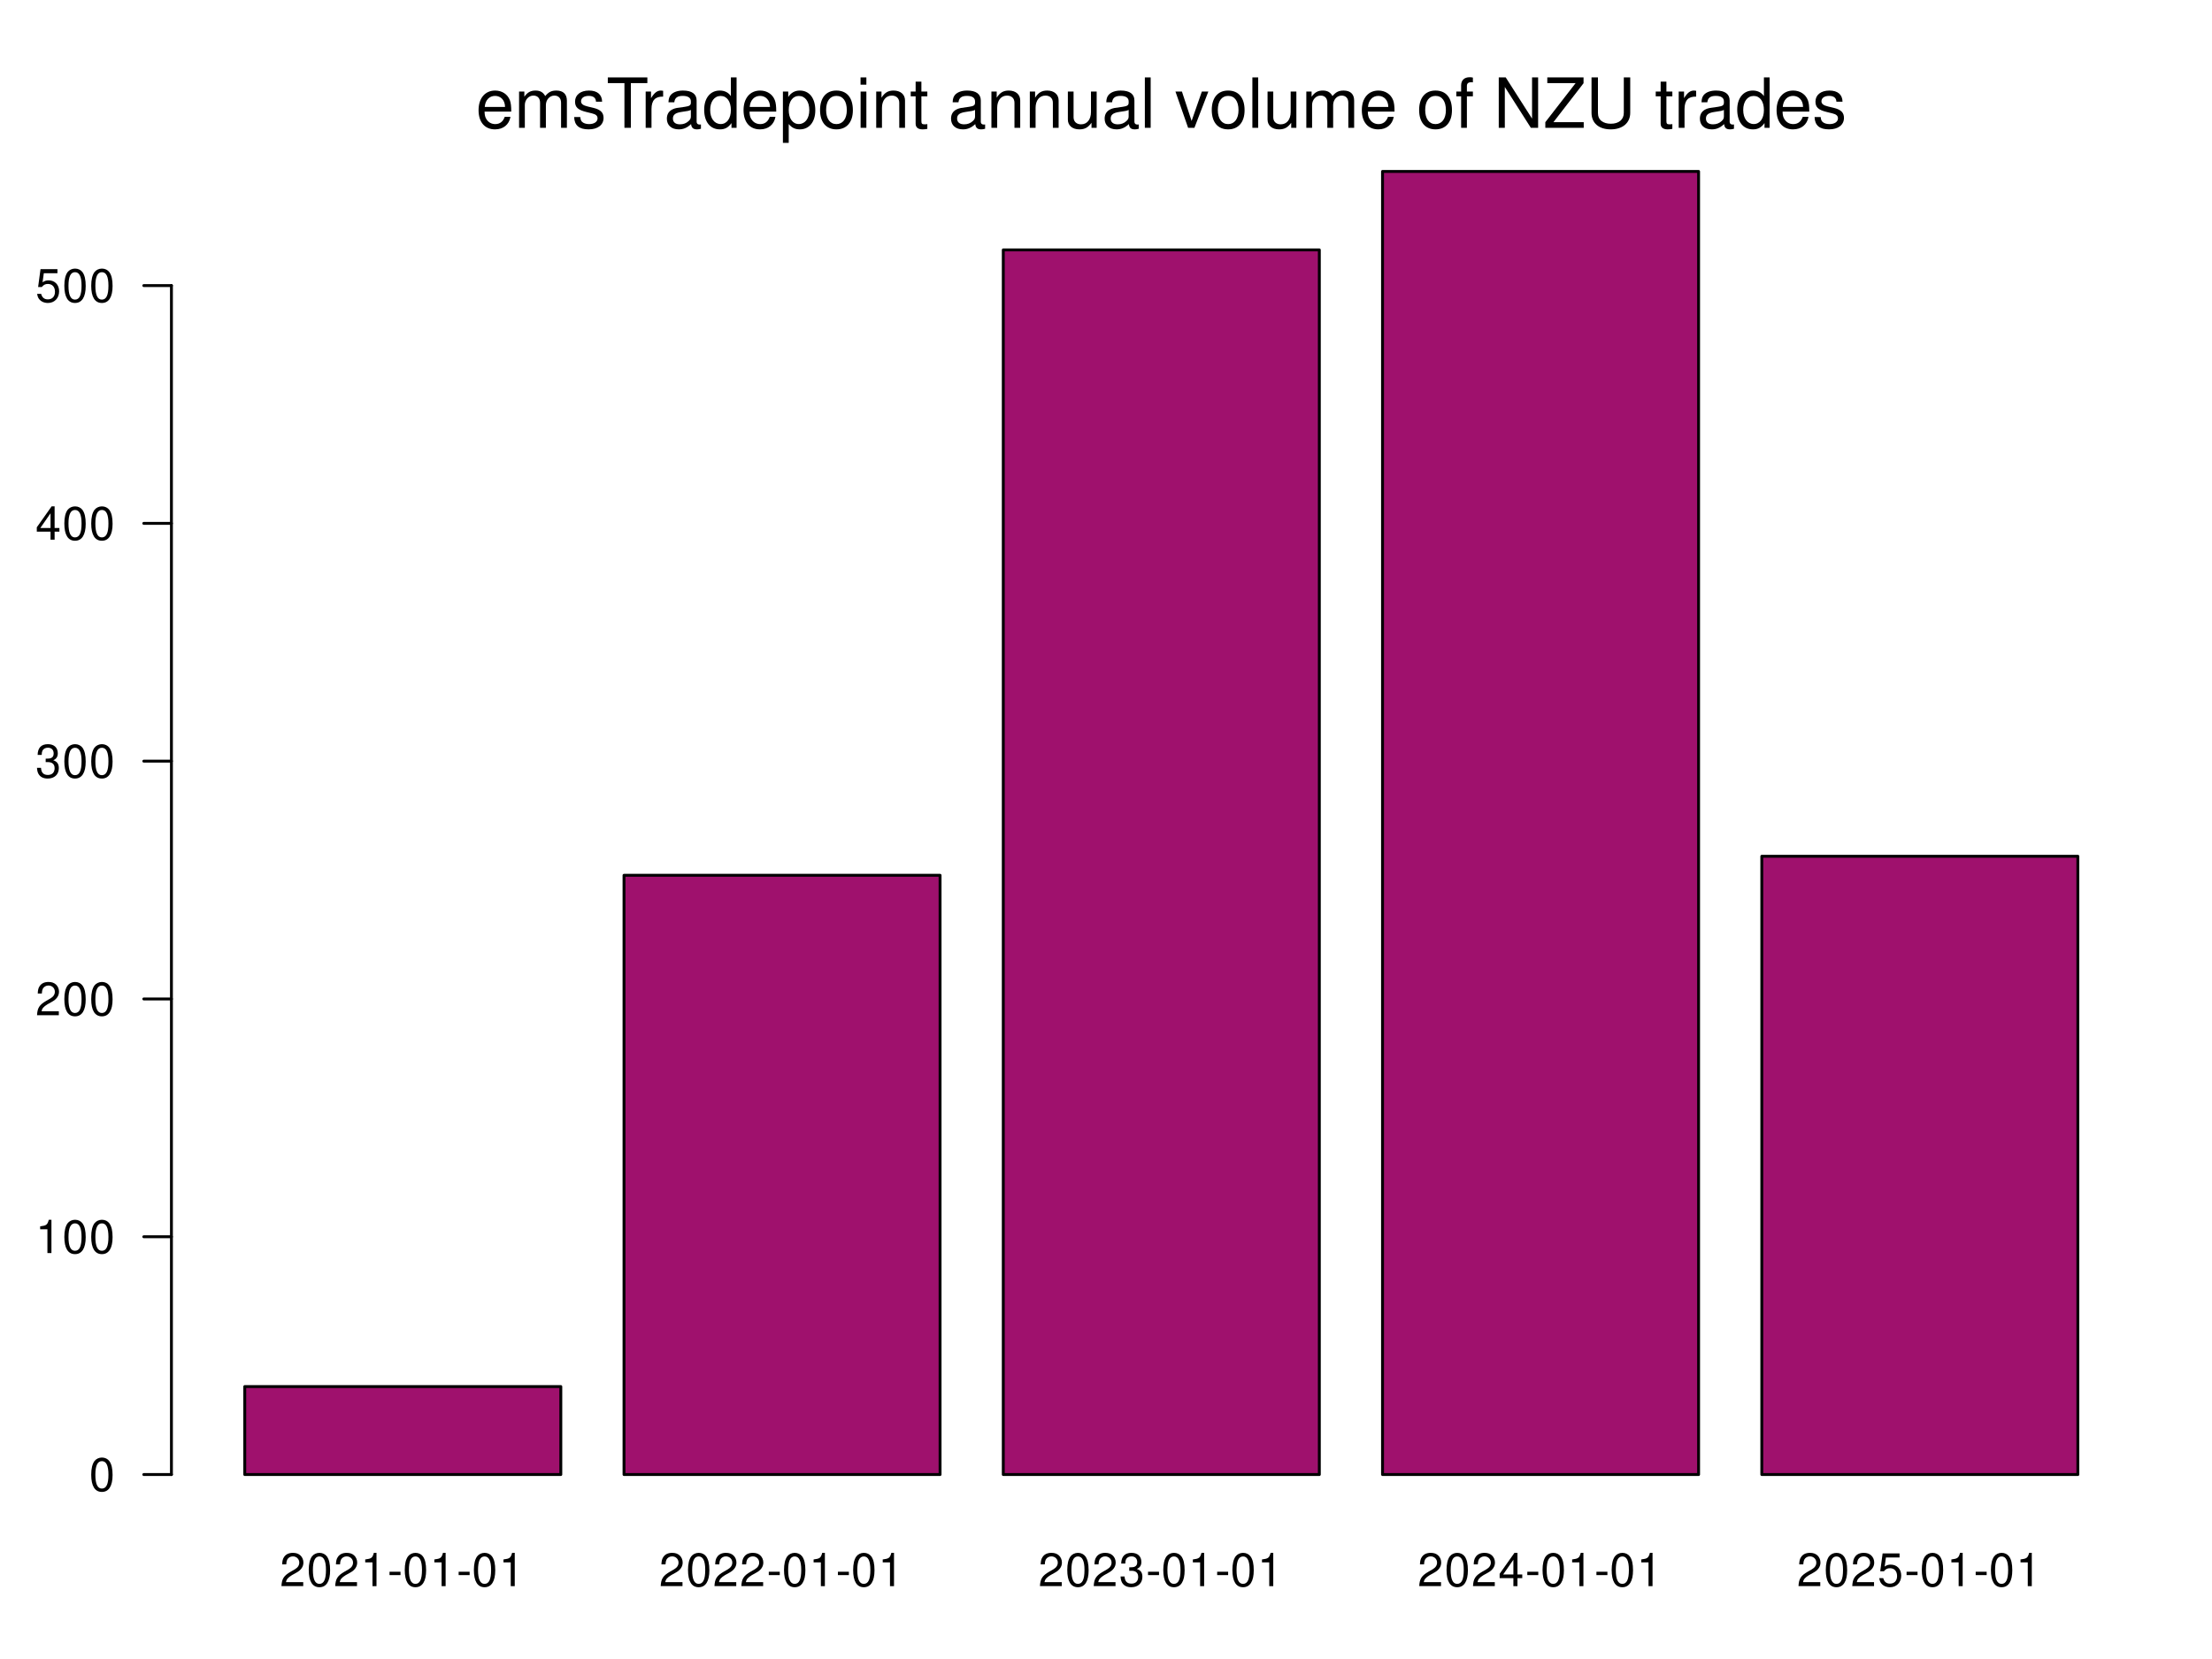
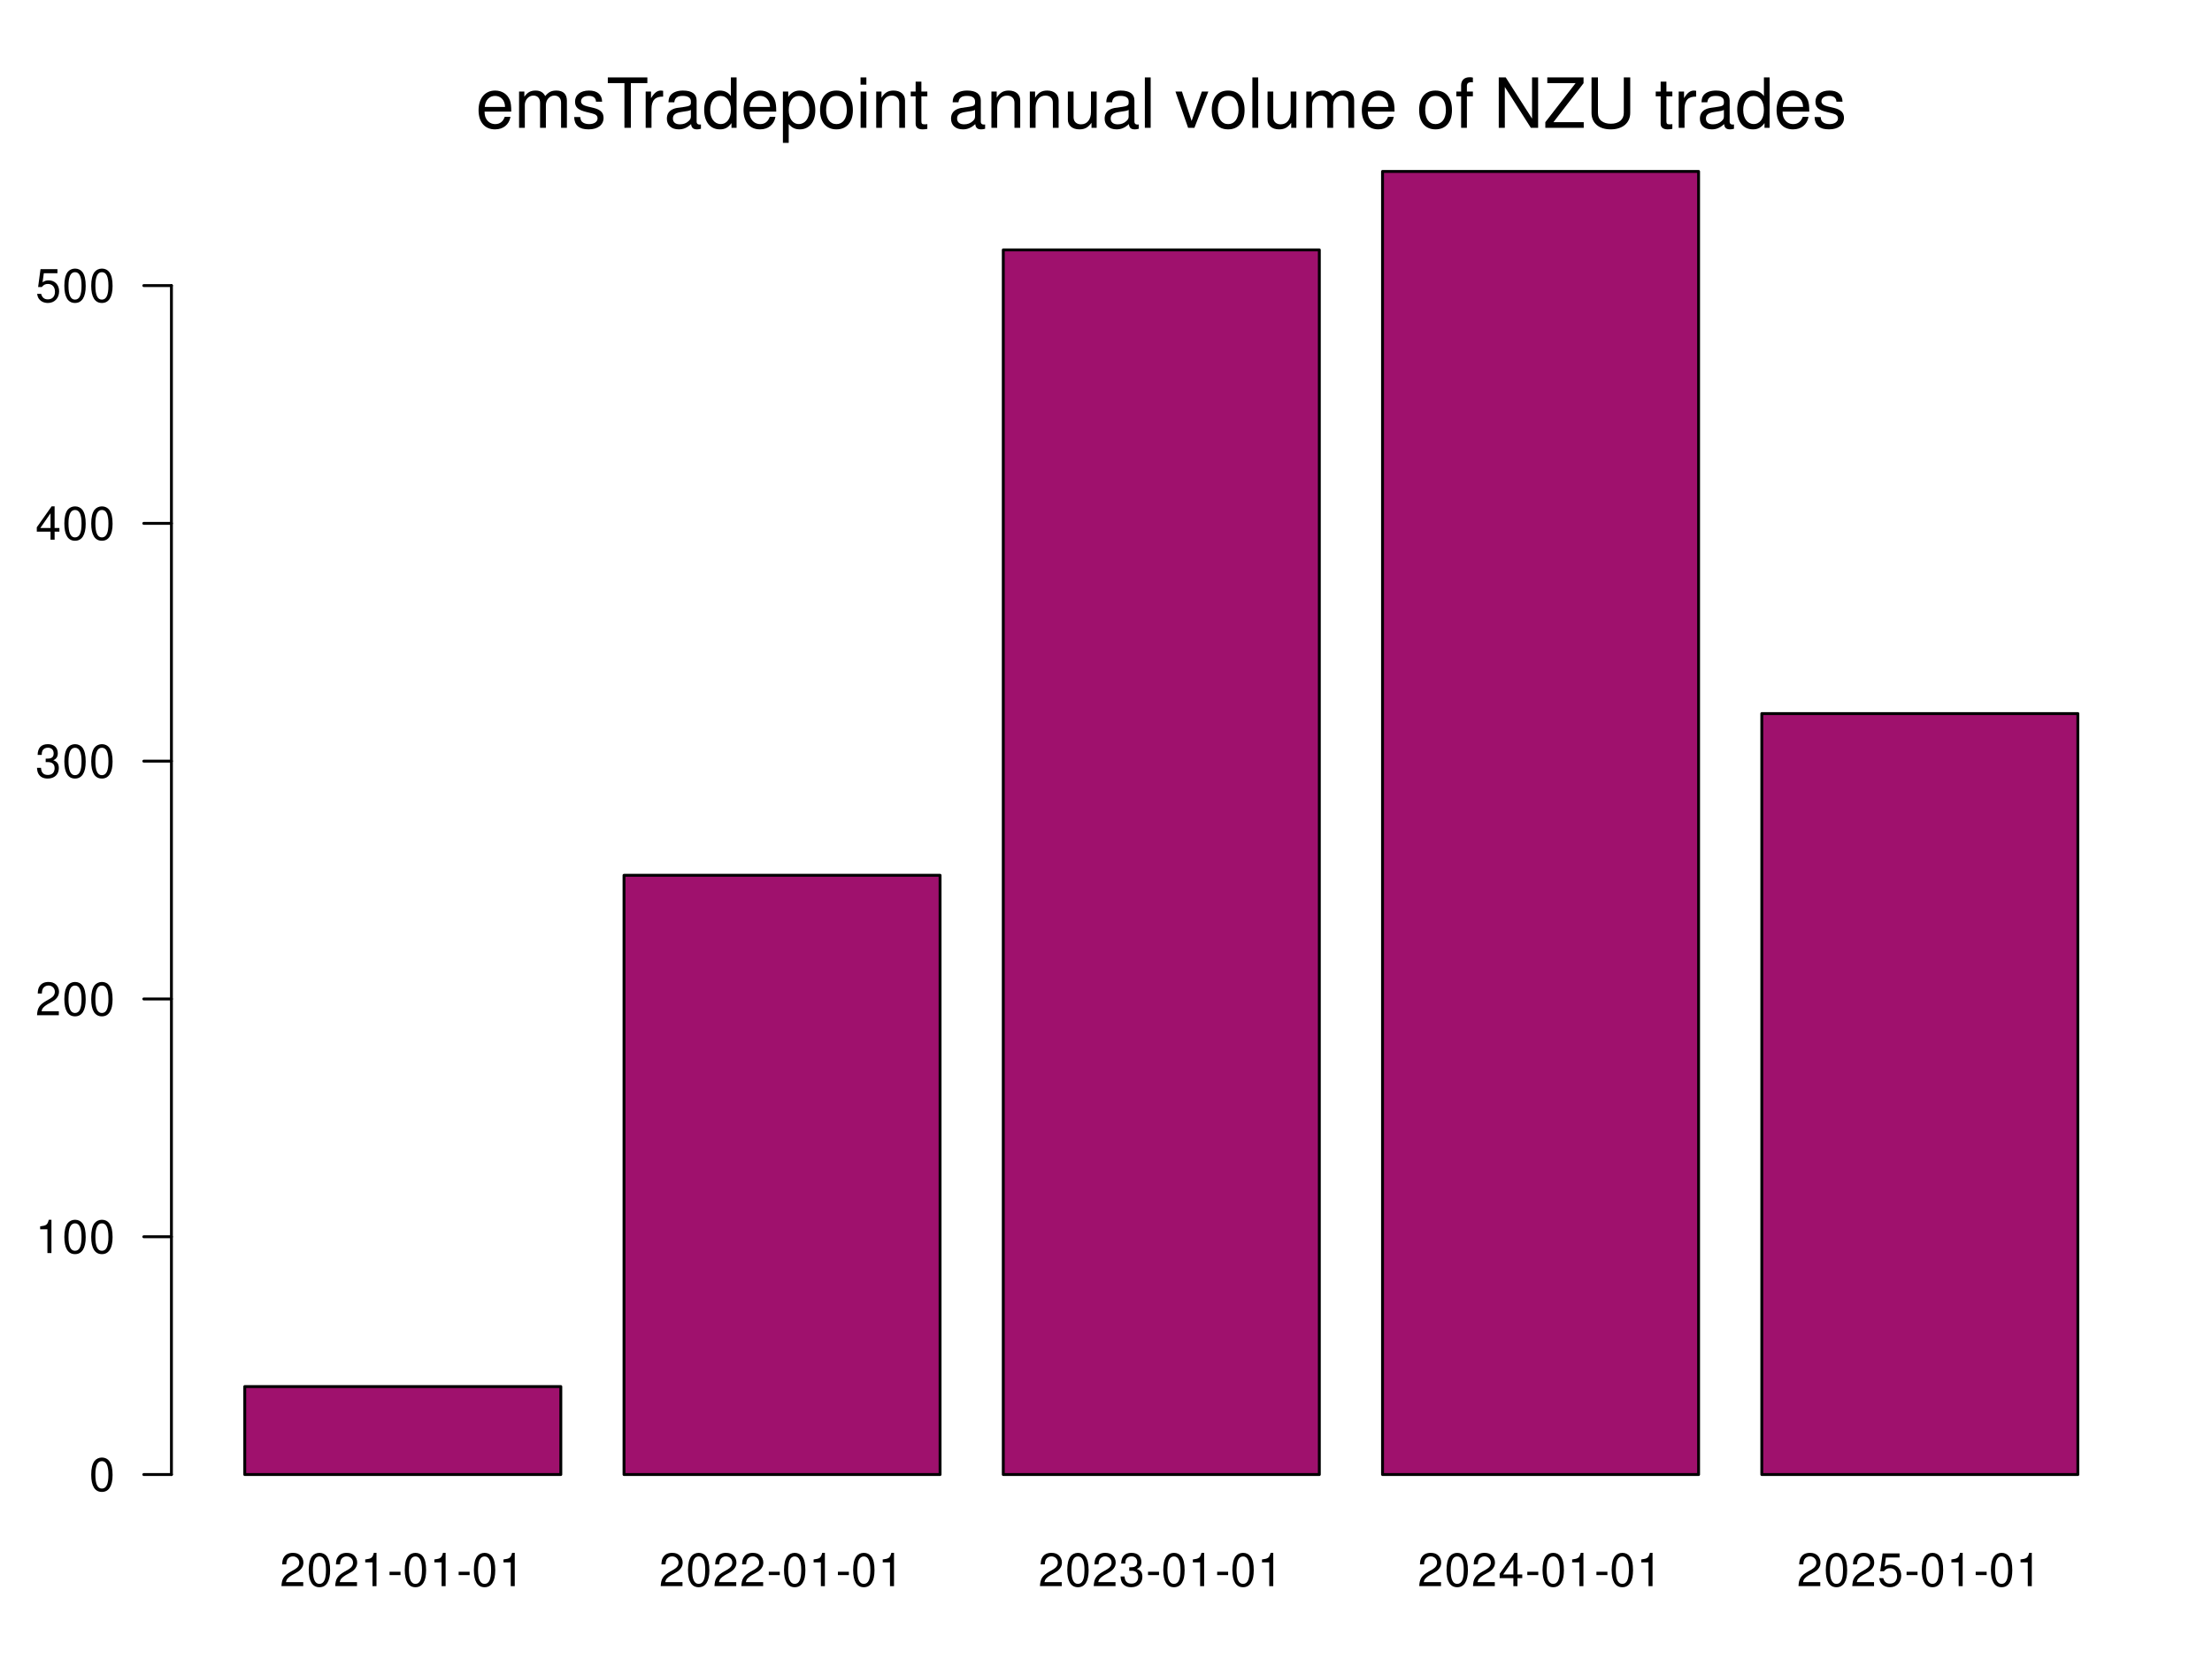
<svg xmlns="http://www.w3.org/2000/svg" xmlns:xlink="http://www.w3.org/1999/xlink" width="576pt" height="432pt" viewBox="0 0 576 432" version="1.1">
  <defs>
    <g>
      <symbol overflow="visible" id="glyph0-0">
        <path style="stroke:none;" d="" />
      </symbol>
      <symbol overflow="visible" id="glyph0-1">
        <path style="stroke:none;" d="M 6.078 -1.047 L 1.594 -1.047 C 1.703 -1.766 2.094 -2.219 3.125 -2.859 L 4.328 -3.531 C 5.516 -4.188 6.125 -5.078 6.125 -6.141 C 6.125 -6.859 5.844 -7.531 5.344 -8 C 4.844 -8.453 4.219 -8.672 3.406 -8.672 C 2.328 -8.672 1.531 -8.297 1.062 -7.547 C 0.75 -7.094 0.625 -6.547 0.594 -5.672 L 1.656 -5.672 C 1.688 -6.266 1.766 -6.609 1.906 -6.906 C 2.188 -7.422 2.734 -7.75 3.375 -7.75 C 4.328 -7.75 5.047 -7.062 5.047 -6.125 C 5.047 -5.422 4.656 -4.828 3.906 -4.391 L 2.797 -3.75 C 1.016 -2.719 0.5 -1.906 0.406 -0.016 L 6.078 -0.016 Z M 6.078 -1.047 " />
      </symbol>
      <symbol overflow="visible" id="glyph0-2">
        <path style="stroke:none;" d="M 3.297 -8.672 C 2.516 -8.672 1.781 -8.312 1.344 -7.734 C 0.797 -6.953 0.516 -5.812 0.516 -4.203 C 0.516 -1.266 1.469 0.281 3.297 0.281 C 5.094 0.281 6.078 -1.266 6.078 -4.125 C 6.078 -5.812 5.812 -6.938 5.25 -7.734 C 4.812 -8.328 4.109 -8.672 3.297 -8.672 Z M 3.297 -7.734 C 4.438 -7.734 5 -6.578 5 -4.219 C 5 -1.75 4.453 -0.594 3.281 -0.594 C 2.156 -0.594 1.594 -1.797 1.594 -4.188 C 1.594 -6.578 2.156 -7.734 3.297 -7.734 Z M 3.297 -7.734 " />
      </symbol>
      <symbol overflow="visible" id="glyph0-3">
        <path style="stroke:none;" d="M 3.109 -6.188 L 3.109 0 L 4.156 0 L 4.156 -8.672 L 3.469 -8.672 C 3.094 -7.344 2.859 -7.156 1.219 -6.953 L 1.219 -6.188 Z M 3.109 -6.188 " />
      </symbol>
      <symbol overflow="visible" id="glyph0-4">
        <path style="stroke:none;" d="M 3.406 -3.75 L 0.547 -3.75 L 0.547 -2.875 L 3.406 -2.875 Z M 3.406 -3.75 " />
      </symbol>
      <symbol overflow="visible" id="glyph0-5">
        <path style="stroke:none;" d="M 2.656 -4 L 3.234 -4 C 4.375 -4 4.984 -3.453 4.984 -2.406 C 4.984 -1.312 4.328 -0.656 3.234 -0.656 C 2.078 -0.656 1.516 -1.25 1.438 -2.516 L 0.391 -2.516 C 0.438 -1.828 0.547 -1.375 0.75 -0.984 C 1.203 -0.141 2.031 0.281 3.188 0.281 C 4.938 0.281 6.078 -0.781 6.078 -2.422 C 6.078 -3.531 5.656 -4.125 4.625 -4.484 C 5.422 -4.812 5.812 -5.406 5.812 -6.281 C 5.812 -7.781 4.844 -8.672 3.234 -8.672 C 1.516 -8.672 0.594 -7.719 0.562 -5.875 L 1.625 -5.875 C 1.625 -6.406 1.688 -6.703 1.812 -6.969 C 2.047 -7.469 2.578 -7.75 3.234 -7.75 C 4.172 -7.75 4.734 -7.188 4.734 -6.25 C 4.734 -5.641 4.531 -5.266 4.062 -5.062 C 3.766 -4.938 3.391 -4.891 2.656 -4.891 Z M 2.656 -4 " />
      </symbol>
      <symbol overflow="visible" id="glyph0-6">
        <path style="stroke:none;" d="M 3.922 -2.094 L 3.922 0 L 4.984 0 L 4.984 -2.094 L 6.234 -2.094 L 6.234 -3.047 L 4.984 -3.047 L 4.984 -8.672 L 4.203 -8.672 L 0.344 -3.219 L 0.344 -2.094 Z M 3.922 -3.047 L 1.266 -3.047 L 3.922 -6.875 Z M 3.922 -3.047 " />
      </symbol>
      <symbol overflow="visible" id="glyph0-7">
        <path style="stroke:none;" d="M 5.719 -8.516 L 1.312 -8.516 L 0.688 -3.875 L 1.656 -3.875 C 2.141 -4.469 2.562 -4.672 3.234 -4.672 C 4.375 -4.672 5.078 -3.891 5.078 -2.625 C 5.078 -1.406 4.375 -0.656 3.219 -0.656 C 2.297 -0.656 1.734 -1.125 1.469 -2.094 L 0.422 -2.094 C 0.562 -1.391 0.688 -1.062 0.938 -0.75 C 1.422 -0.094 2.281 0.281 3.234 0.281 C 4.953 0.281 6.156 -0.969 6.156 -2.766 C 6.156 -4.453 5.047 -5.609 3.406 -5.609 C 2.812 -5.609 2.328 -5.453 1.844 -5.094 L 2.172 -7.469 L 5.719 -7.469 Z M 5.719 -8.516 " />
      </symbol>
      <symbol overflow="visible" id="glyph1-0">
        <path style="stroke:none;" d="" />
      </symbol>
      <symbol overflow="visible" id="glyph1-1">
        <path style="stroke:none;" d="M 9.234 -4.219 C 9.234 -5.656 9.125 -6.516 8.859 -7.219 C 8.25 -8.766 6.797 -9.703 5.047 -9.703 C 2.406 -9.703 0.719 -7.703 0.719 -4.594 C 0.719 -1.469 2.344 0.406 5 0.406 C 7.156 0.406 8.656 -0.812 9.031 -2.859 L 7.531 -2.859 C 7.109 -1.625 6.266 -0.969 5.062 -0.969 C 4.109 -0.969 3.297 -1.406 2.797 -2.203 C 2.438 -2.734 2.297 -3.281 2.281 -4.219 Z M 2.328 -5.438 C 2.453 -7.188 3.516 -8.312 5.016 -8.312 C 6.547 -8.312 7.609 -7.125 7.609 -5.438 Z M 2.328 -5.438 " />
      </symbol>
      <symbol overflow="visible" id="glyph1-2">
        <path style="stroke:none;" d="M 1.266 -9.438 L 1.266 0 L 2.766 0 L 2.766 -5.922 C 2.766 -7.297 3.766 -8.391 4.984 -8.391 C 6.109 -8.391 6.734 -7.703 6.734 -6.5 L 6.734 0 L 8.25 0 L 8.25 -5.922 C 8.25 -7.297 9.234 -8.391 10.453 -8.391 C 11.562 -8.391 12.203 -7.688 12.203 -6.5 L 12.203 0 L 13.719 0 L 13.719 -7.078 C 13.719 -8.766 12.75 -9.703 10.984 -9.703 C 9.719 -9.703 8.969 -9.328 8.078 -8.266 C 7.531 -9.266 6.766 -9.703 5.547 -9.703 C 4.281 -9.703 3.438 -9.234 2.641 -8.094 L 2.641 -9.438 Z M 1.266 -9.438 " />
      </symbol>
      <symbol overflow="visible" id="glyph1-3">
        <path style="stroke:none;" d="M 7.891 -6.797 C 7.859 -8.656 6.641 -9.703 4.469 -9.703 C 2.266 -9.703 0.844 -8.562 0.844 -6.828 C 0.844 -5.344 1.609 -4.641 3.828 -4.109 L 5.234 -3.766 C 6.281 -3.516 6.703 -3.125 6.703 -2.469 C 6.703 -1.562 5.812 -0.969 4.5 -0.969 C 3.688 -0.969 3 -1.203 2.625 -1.609 C 2.391 -1.875 2.281 -2.141 2.203 -2.812 L 0.609 -2.812 C 0.688 -0.625 1.906 0.406 4.375 0.406 C 6.75 0.406 8.266 -0.75 8.266 -2.578 C 8.266 -3.984 7.469 -4.75 5.594 -5.203 L 4.156 -5.547 C 2.938 -5.828 2.406 -6.234 2.406 -6.891 C 2.406 -7.781 3.188 -8.312 4.406 -8.312 C 5.609 -8.312 6.266 -7.797 6.297 -6.797 Z M 7.891 -6.797 " />
      </symbol>
      <symbol overflow="visible" id="glyph1-4">
        <path style="stroke:none;" d="M 6.375 -11.641 L 10.672 -11.641 L 10.672 -13.125 L 0.375 -13.125 L 0.375 -11.641 L 4.703 -11.641 L 4.703 0 L 6.375 0 Z M 6.375 -11.641 " />
      </symbol>
      <symbol overflow="visible" id="glyph1-5">
        <path style="stroke:none;" d="M 1.234 -9.438 L 1.234 0 L 2.75 0 L 2.75 -4.891 C 2.766 -7.156 3.703 -8.172 5.781 -8.125 L 5.781 -9.641 C 5.531 -9.688 5.375 -9.703 5.203 -9.703 C 4.234 -9.703 3.484 -9.125 2.625 -7.719 L 2.625 -9.438 Z M 1.234 -9.438 " />
      </symbol>
      <symbol overflow="visible" id="glyph1-6">
        <path style="stroke:none;" d="M 9.625 -0.875 C 9.469 -0.844 9.391 -0.844 9.312 -0.844 C 8.781 -0.844 8.5 -1.109 8.5 -1.578 L 8.5 -7.125 C 8.5 -8.797 7.266 -9.703 4.953 -9.703 C 3.562 -9.703 2.469 -9.312 1.812 -8.609 C 1.391 -8.125 1.203 -7.578 1.172 -6.641 L 2.688 -6.641 C 2.812 -7.797 3.484 -8.312 4.891 -8.312 C 6.266 -8.312 7 -7.812 7 -6.906 L 7 -6.516 C 6.984 -5.875 6.656 -5.641 5.438 -5.469 C 3.312 -5.203 2.984 -5.125 2.406 -4.891 C 1.312 -4.422 0.75 -3.594 0.75 -2.375 C 0.75 -0.672 1.938 0.406 3.859 0.406 C 5.047 0.406 6 0 7.062 -0.969 C 7.156 0 7.625 0.406 8.609 0.406 C 8.922 0.406 9.125 0.375 9.625 0.25 Z M 7 -2.969 C 7 -2.469 6.859 -2.156 6.406 -1.75 C 5.797 -1.188 5.062 -0.906 4.172 -0.906 C 3 -0.906 2.328 -1.453 2.328 -2.406 C 2.328 -3.406 2.969 -3.906 4.594 -4.141 C 6.188 -4.359 6.5 -4.422 7 -4.656 Z M 7 -2.969 " />
      </symbol>
      <symbol overflow="visible" id="glyph1-7">
        <path style="stroke:none;" d="M 8.906 -13.125 L 7.422 -13.125 L 7.422 -8.25 C 6.781 -9.203 5.781 -9.703 4.516 -9.703 C 2.062 -9.703 0.469 -7.734 0.469 -4.734 C 0.469 -1.547 2.016 0.406 4.578 0.406 C 5.875 0.406 6.766 -0.078 7.578 -1.234 L 7.578 0 L 8.906 0 Z M 4.766 -8.297 C 6.391 -8.297 7.422 -6.875 7.422 -4.609 C 7.422 -2.438 6.375 -0.984 4.781 -0.984 C 3.125 -0.984 2.031 -2.453 2.031 -4.641 C 2.031 -6.844 3.125 -8.297 4.766 -8.297 Z M 4.766 -8.297 " />
      </symbol>
      <symbol overflow="visible" id="glyph1-8">
        <path style="stroke:none;" d="M 0.969 3.922 L 2.484 3.922 L 2.484 -0.984 C 3.281 -0.016 4.156 0.406 5.375 0.406 C 7.828 0.406 9.406 -1.547 9.406 -4.547 C 9.406 -7.719 7.859 -9.703 5.359 -9.703 C 4.094 -9.703 3.062 -9.125 2.359 -8.016 L 2.359 -9.438 L 0.969 -9.438 Z M 5.109 -8.297 C 6.766 -8.297 7.844 -6.844 7.844 -4.594 C 7.844 -2.453 6.75 -0.984 5.109 -0.984 C 3.516 -0.984 2.484 -2.438 2.484 -4.641 C 2.484 -6.859 3.516 -8.297 5.109 -8.297 Z M 5.109 -8.297 " />
      </symbol>
      <symbol overflow="visible" id="glyph1-9">
        <path style="stroke:none;" d="M 4.891 -9.703 C 2.234 -9.703 0.641 -7.812 0.641 -4.641 C 0.641 -1.453 2.234 0.406 4.906 0.406 C 7.578 0.406 9.188 -1.469 9.188 -4.578 C 9.188 -7.844 7.625 -9.703 4.891 -9.703 Z M 4.906 -8.312 C 6.609 -8.312 7.609 -6.938 7.609 -4.594 C 7.609 -2.359 6.562 -0.969 4.906 -0.969 C 3.234 -0.969 2.219 -2.359 2.219 -4.641 C 2.219 -6.938 3.234 -8.312 4.906 -8.312 Z M 4.906 -8.312 " />
      </symbol>
      <symbol overflow="visible" id="glyph1-10">
        <path style="stroke:none;" d="M 2.703 -9.438 L 1.203 -9.438 L 1.203 0 L 2.703 0 Z M 2.703 -13.125 L 1.188 -13.125 L 1.188 -11.234 L 2.703 -11.234 Z M 2.703 -13.125 " />
      </symbol>
      <symbol overflow="visible" id="glyph1-11">
        <path style="stroke:none;" d="M 1.266 -9.438 L 1.266 0 L 2.766 0 L 2.766 -5.203 C 2.766 -7.125 3.781 -8.391 5.328 -8.391 C 6.516 -8.391 7.266 -7.672 7.266 -6.531 L 7.266 0 L 8.766 0 L 8.766 -7.125 C 8.766 -8.688 7.594 -9.703 5.781 -9.703 C 4.375 -9.703 3.469 -9.156 2.641 -7.844 L 2.641 -9.438 Z M 1.266 -9.438 " />
      </symbol>
      <symbol overflow="visible" id="glyph1-12">
        <path style="stroke:none;" d="M 4.578 -9.438 L 3.031 -9.438 L 3.031 -12.031 L 1.531 -12.031 L 1.531 -9.438 L 0.25 -9.438 L 0.25 -8.203 L 1.531 -8.203 L 1.531 -1.078 C 1.531 -0.109 2.172 0.406 3.344 0.406 C 3.75 0.406 4.062 0.375 4.578 0.281 L 4.578 -0.969 C 4.359 -0.922 4.156 -0.906 3.859 -0.906 C 3.203 -0.906 3.031 -1.078 3.031 -1.75 L 3.031 -8.203 L 4.578 -8.203 Z M 4.578 -9.438 " />
      </symbol>
      <symbol overflow="visible" id="glyph1-13">
        <path style="stroke:none;" d="" />
      </symbol>
      <symbol overflow="visible" id="glyph1-14">
        <path style="stroke:none;" d="M 8.672 0 L 8.672 -9.438 L 7.188 -9.438 L 7.188 -4.094 C 7.188 -2.156 6.172 -0.906 4.609 -0.906 C 3.422 -0.906 2.656 -1.625 2.656 -2.75 L 2.656 -9.438 L 1.172 -9.438 L 1.172 -2.156 C 1.172 -0.594 2.344 0.406 4.172 0.406 C 5.562 0.406 6.438 -0.078 7.328 -1.312 L 7.328 0 Z M 8.672 0 " />
      </symbol>
      <symbol overflow="visible" id="glyph1-15">
        <path style="stroke:none;" d="M 2.734 -13.125 L 1.219 -13.125 L 1.219 0 L 2.734 0 Z M 2.734 -13.125 " />
      </symbol>
      <symbol overflow="visible" id="glyph1-16">
        <path style="stroke:none;" d="M 5.125 0 L 8.75 -9.438 L 7.062 -9.438 L 4.391 -1.781 L 1.875 -9.438 L 0.188 -9.438 L 3.484 0 Z M 5.125 0 " />
      </symbol>
      <symbol overflow="visible" id="glyph1-17">
        <path style="stroke:none;" d="M 4.641 -9.438 L 3.078 -9.438 L 3.078 -10.906 C 3.078 -11.531 3.422 -11.859 4.125 -11.859 C 4.25 -11.859 4.297 -11.859 4.641 -11.844 L 4.641 -13.078 C 4.297 -13.156 4.109 -13.172 3.797 -13.172 C 2.406 -13.172 1.578 -12.391 1.578 -11.031 L 1.578 -9.438 L 0.328 -9.438 L 0.328 -8.203 L 1.578 -8.203 L 1.578 0 L 3.078 0 L 3.078 -8.203 L 4.641 -8.203 Z M 4.641 -9.438 " />
      </symbol>
      <symbol overflow="visible" id="glyph1-18">
        <path style="stroke:none;" d="M 11.625 -13.125 L 10.047 -13.125 L 10.047 -2.391 L 3.188 -13.125 L 1.375 -13.125 L 1.375 0 L 2.953 0 L 2.953 -10.641 L 9.734 0 L 11.625 0 Z M 11.625 -13.125 " />
      </symbol>
      <symbol overflow="visible" id="glyph1-19">
        <path style="stroke:none;" d="M 10.453 -13.125 L 1.016 -13.125 L 1.016 -11.641 L 8.391 -11.641 L 0.5 -1.469 L 0.5 0 L 10.5 0 L 10.5 -1.469 L 2.609 -1.469 L 10.453 -11.609 Z M 10.453 -13.125 " />
      </symbol>
      <symbol overflow="visible" id="glyph1-20">
        <path style="stroke:none;" d="M 9.938 -13.125 L 9.938 -3.906 C 9.938 -2.141 8.656 -1.062 6.547 -1.062 C 5.578 -1.062 4.781 -1.297 4.156 -1.75 C 3.516 -2.25 3.203 -2.922 3.203 -3.906 L 3.203 -13.125 L 1.531 -13.125 L 1.531 -3.906 C 1.531 -1.234 3.438 0.406 6.547 0.406 C 9.625 0.406 11.609 -1.281 11.609 -3.906 L 11.609 -13.125 Z M 9.938 -13.125 " />
      </symbol>
    </g>
  </defs>
  <g id="surface6">
    <rect x="0" y="0" width="576" height="432" style="fill:rgb(100%,100%,100%);fill-opacity:1;stroke:none;" />
    <path style="fill-rule:nonzero;fill:rgb(62.353%,6.667%,42.745%);fill-opacity:1;stroke-width:0.75;stroke-linecap:round;stroke-linejoin:round;stroke:rgb(0%,0%,0%);stroke-opacity:1;stroke-miterlimit:10;" d="M 63.734 383.965 L 146.035 383.965 L 146.035 361.055 L 63.734 361.055 Z M 63.734 383.965 " />
    <path style="fill-rule:nonzero;fill:rgb(62.353%,6.667%,42.745%);fill-opacity:1;stroke-width:0.75;stroke-linecap:round;stroke-linejoin:round;stroke:rgb(0%,0%,0%);stroke-opacity:1;stroke-miterlimit:10;" d="M 162.492 383.965 L 244.793 383.965 L 244.793 227.926 L 162.492 227.926 Z M 162.492 383.965 " />
    <path style="fill-rule:nonzero;fill:rgb(62.353%,6.667%,42.745%);fill-opacity:1;stroke-width:0.75;stroke-linecap:round;stroke-linejoin:round;stroke:rgb(0%,0%,0%);stroke-opacity:1;stroke-miterlimit:10;" d="M 261.25 383.965 L 343.551 383.965 L 343.551 65.07 L 261.25 65.07 Z M 261.25 383.965 " />
    <path style="fill-rule:nonzero;fill:rgb(62.353%,6.667%,42.745%);fill-opacity:1;stroke-width:0.75;stroke-linecap:round;stroke-linejoin:round;stroke:rgb(0%,0%,0%);stroke-opacity:1;stroke-miterlimit:10;" d="M 360.008 383.965 L 442.309 383.965 L 442.309 44.637 L 360.008 44.637 Z M 360.008 383.965 " />
-     <path style="fill-rule:nonzero;fill:rgb(62.353%,6.667%,42.745%);fill-opacity:1;stroke-width:0.75;stroke-linecap:round;stroke-linejoin:round;stroke:rgb(0%,0%,0%);stroke-opacity:1;stroke-miterlimit:10;" d="M 458.77 383.965 L 541.07 383.965 L 541.07 222.969 L 458.77 222.969 Z M 458.77 383.965 " />
+     <path style="fill-rule:nonzero;fill:rgb(62.353%,6.667%,42.745%);fill-opacity:1;stroke-width:0.75;stroke-linecap:round;stroke-linejoin:round;stroke:rgb(0%,0%,0%);stroke-opacity:1;stroke-miterlimit:10;" d="M 458.77 383.965 L 541.07 383.965 L 541.07 185.816 L 458.77 185.816 Z M 458.77 383.965 " />
    <g style="fill:rgb(0%,0%,0%);fill-opacity:1;">
      <use xlink:href="#glyph0-1" x="72.883" y="413.029" />
      <use xlink:href="#glyph0-2" x="79.883" y="413.029" />
      <use xlink:href="#glyph0-1" x="86.883" y="413.029" />
      <use xlink:href="#glyph0-3" x="93.883" y="413.029" />
      <use xlink:href="#glyph0-4" x="100.883" y="413.029" />
      <use xlink:href="#glyph0-2" x="104.883" y="413.029" />
      <use xlink:href="#glyph0-3" x="111.883" y="413.029" />
      <use xlink:href="#glyph0-4" x="118.883" y="413.029" />
      <use xlink:href="#glyph0-2" x="122.883" y="413.029" />
      <use xlink:href="#glyph0-3" x="129.883" y="413.029" />
    </g>
    <g style="fill:rgb(0%,0%,0%);fill-opacity:1;">
      <use xlink:href="#glyph0-1" x="171.641" y="413.029" />
      <use xlink:href="#glyph0-2" x="178.641" y="413.029" />
      <use xlink:href="#glyph0-1" x="185.641" y="413.029" />
      <use xlink:href="#glyph0-1" x="192.641" y="413.029" />
      <use xlink:href="#glyph0-4" x="199.641" y="413.029" />
      <use xlink:href="#glyph0-2" x="203.641" y="413.029" />
      <use xlink:href="#glyph0-3" x="210.641" y="413.029" />
      <use xlink:href="#glyph0-4" x="217.641" y="413.029" />
      <use xlink:href="#glyph0-2" x="221.641" y="413.029" />
      <use xlink:href="#glyph0-3" x="228.641" y="413.029" />
    </g>
    <g style="fill:rgb(0%,0%,0%);fill-opacity:1;">
      <use xlink:href="#glyph0-1" x="270.398" y="413.029" />
      <use xlink:href="#glyph0-2" x="277.398" y="413.029" />
      <use xlink:href="#glyph0-1" x="284.398" y="413.029" />
      <use xlink:href="#glyph0-5" x="291.398" y="413.029" />
      <use xlink:href="#glyph0-4" x="298.398" y="413.029" />
      <use xlink:href="#glyph0-2" x="302.398" y="413.029" />
      <use xlink:href="#glyph0-3" x="309.398" y="413.029" />
      <use xlink:href="#glyph0-4" x="316.398" y="413.029" />
      <use xlink:href="#glyph0-2" x="320.398" y="413.029" />
      <use xlink:href="#glyph0-3" x="327.398" y="413.029" />
    </g>
    <g style="fill:rgb(0%,0%,0%);fill-opacity:1;">
      <use xlink:href="#glyph0-1" x="369.16" y="413.029" />
      <use xlink:href="#glyph0-2" x="376.16" y="413.029" />
      <use xlink:href="#glyph0-1" x="383.16" y="413.029" />
      <use xlink:href="#glyph0-6" x="390.16" y="413.029" />
      <use xlink:href="#glyph0-4" x="397.16" y="413.029" />
      <use xlink:href="#glyph0-2" x="401.16" y="413.029" />
      <use xlink:href="#glyph0-3" x="408.16" y="413.029" />
      <use xlink:href="#glyph0-4" x="415.16" y="413.029" />
      <use xlink:href="#glyph0-2" x="419.16" y="413.029" />
      <use xlink:href="#glyph0-3" x="426.16" y="413.029" />
    </g>
    <g style="fill:rgb(0%,0%,0%);fill-opacity:1;">
      <use xlink:href="#glyph0-1" x="467.918" y="413.029" />
      <use xlink:href="#glyph0-2" x="474.918" y="413.029" />
      <use xlink:href="#glyph0-1" x="481.918" y="413.029" />
      <use xlink:href="#glyph0-7" x="488.918" y="413.029" />
      <use xlink:href="#glyph0-4" x="495.918" y="413.029" />
      <use xlink:href="#glyph0-2" x="499.918" y="413.029" />
      <use xlink:href="#glyph0-3" x="506.918" y="413.029" />
      <use xlink:href="#glyph0-4" x="513.918" y="413.029" />
      <use xlink:href="#glyph0-2" x="517.918" y="413.029" />
      <use xlink:href="#glyph0-3" x="524.918" y="413.029" />
    </g>
    <path style="fill:none;stroke-width:0.75;stroke-linecap:round;stroke-linejoin:round;stroke:rgb(0%,0%,0%);stroke-opacity:1;stroke-miterlimit:10;" d="M 44.641 383.965 L 44.641 74.363 " />
    <path style="fill:none;stroke-width:0.75;stroke-linecap:round;stroke-linejoin:round;stroke:rgb(0%,0%,0%);stroke-opacity:1;stroke-miterlimit:10;" d="M 44.641 383.965 L 37.441 383.965 " />
    <path style="fill:none;stroke-width:0.75;stroke-linecap:round;stroke-linejoin:round;stroke:rgb(0%,0%,0%);stroke-opacity:1;stroke-miterlimit:10;" d="M 44.641 322.047 L 37.441 322.047 " />
    <path style="fill:none;stroke-width:0.75;stroke-linecap:round;stroke-linejoin:round;stroke:rgb(0%,0%,0%);stroke-opacity:1;stroke-miterlimit:10;" d="M 44.641 260.125 L 37.441 260.125 " />
    <path style="fill:none;stroke-width:0.75;stroke-linecap:round;stroke-linejoin:round;stroke:rgb(0%,0%,0%);stroke-opacity:1;stroke-miterlimit:10;" d="M 44.641 198.203 L 37.441 198.203 " />
    <path style="fill:none;stroke-width:0.75;stroke-linecap:round;stroke-linejoin:round;stroke:rgb(0%,0%,0%);stroke-opacity:1;stroke-miterlimit:10;" d="M 44.641 136.281 L 37.441 136.281 " />
    <path style="fill:none;stroke-width:0.75;stroke-linecap:round;stroke-linejoin:round;stroke:rgb(0%,0%,0%);stroke-opacity:1;stroke-miterlimit:10;" d="M 44.641 74.363 L 37.441 74.363 " />
    <g style="fill:rgb(0%,0%,0%);fill-opacity:1;">
      <use xlink:href="#glyph0-2" x="23.238" y="388.213" />
    </g>
    <g style="fill:rgb(0%,0%,0%);fill-opacity:1;">
      <use xlink:href="#glyph0-3" x="9.238" y="326.295" />
      <use xlink:href="#glyph0-2" x="16.238" y="326.295" />
      <use xlink:href="#glyph0-2" x="23.238" y="326.295" />
    </g>
    <g style="fill:rgb(0%,0%,0%);fill-opacity:1;">
      <use xlink:href="#glyph0-1" x="9.238" y="264.373" />
      <use xlink:href="#glyph0-2" x="16.238" y="264.373" />
      <use xlink:href="#glyph0-2" x="23.238" y="264.373" />
    </g>
    <g style="fill:rgb(0%,0%,0%);fill-opacity:1;">
      <use xlink:href="#glyph0-5" x="9.238" y="202.451" />
      <use xlink:href="#glyph0-2" x="16.238" y="202.451" />
      <use xlink:href="#glyph0-2" x="23.238" y="202.451" />
    </g>
    <g style="fill:rgb(0%,0%,0%);fill-opacity:1;">
      <use xlink:href="#glyph0-6" x="9.238" y="140.529" />
      <use xlink:href="#glyph0-2" x="16.238" y="140.529" />
      <use xlink:href="#glyph0-2" x="23.238" y="140.529" />
    </g>
    <g style="fill:rgb(0%,0%,0%);fill-opacity:1;">
      <use xlink:href="#glyph0-7" x="9.238" y="78.611" />
      <use xlink:href="#glyph0-2" x="16.238" y="78.611" />
      <use xlink:href="#glyph0-2" x="23.238" y="78.611" />
    </g>
    <g style="fill:rgb(0%,0%,0%);fill-opacity:1;">
      <use xlink:href="#glyph1-1" x="123.898" y="33.282" />
      <use xlink:href="#glyph1-2" x="133.898" y="33.282" />
      <use xlink:href="#glyph1-3" x="148.898" y="33.282" />
      <use xlink:href="#glyph1-4" x="157.898" y="33.282" />
      <use xlink:href="#glyph1-5" x="166.898" y="33.282" />
      <use xlink:href="#glyph1-6" x="172.898" y="33.282" />
      <use xlink:href="#glyph1-7" x="182.898" y="33.282" />
      <use xlink:href="#glyph1-1" x="192.898" y="33.282" />
      <use xlink:href="#glyph1-8" x="202.898" y="33.282" />
      <use xlink:href="#glyph1-9" x="212.898" y="33.282" />
      <use xlink:href="#glyph1-10" x="222.898" y="33.282" />
      <use xlink:href="#glyph1-11" x="226.898" y="33.282" />
      <use xlink:href="#glyph1-12" x="236.898" y="33.282" />
      <use xlink:href="#glyph1-13" x="241.898" y="33.282" />
      <use xlink:href="#glyph1-6" x="246.898" y="33.282" />
      <use xlink:href="#glyph1-11" x="256.898" y="33.282" />
      <use xlink:href="#glyph1-11" x="266.898" y="33.282" />
      <use xlink:href="#glyph1-14" x="276.898" y="33.282" />
      <use xlink:href="#glyph1-6" x="286.898" y="33.282" />
      <use xlink:href="#glyph1-15" x="296.898" y="33.282" />
      <use xlink:href="#glyph1-13" x="300.898" y="33.282" />
      <use xlink:href="#glyph1-16" x="305.898" y="33.282" />
      <use xlink:href="#glyph1-9" x="314.898" y="33.282" />
      <use xlink:href="#glyph1-15" x="324.898" y="33.282" />
      <use xlink:href="#glyph1-14" x="328.898" y="33.282" />
      <use xlink:href="#glyph1-2" x="338.898" y="33.282" />
      <use xlink:href="#glyph1-1" x="353.898" y="33.282" />
      <use xlink:href="#glyph1-13" x="363.898" y="33.282" />
      <use xlink:href="#glyph1-9" x="368.898" y="33.282" />
      <use xlink:href="#glyph1-17" x="378.898" y="33.282" />
      <use xlink:href="#glyph1-13" x="383.898" y="33.282" />
      <use xlink:href="#glyph1-18" x="388.898" y="33.282" />
      <use xlink:href="#glyph1-19" x="401.898" y="33.282" />
      <use xlink:href="#glyph1-20" x="412.898" y="33.282" />
      <use xlink:href="#glyph1-13" x="425.898" y="33.282" />
      <use xlink:href="#glyph1-12" x="430.898" y="33.282" />
      <use xlink:href="#glyph1-5" x="435.898" y="33.282" />
      <use xlink:href="#glyph1-6" x="441.898" y="33.282" />
      <use xlink:href="#glyph1-7" x="451.898" y="33.282" />
      <use xlink:href="#glyph1-1" x="461.898" y="33.282" />
      <use xlink:href="#glyph1-3" x="471.898" y="33.282" />
    </g>
  </g>
</svg>
